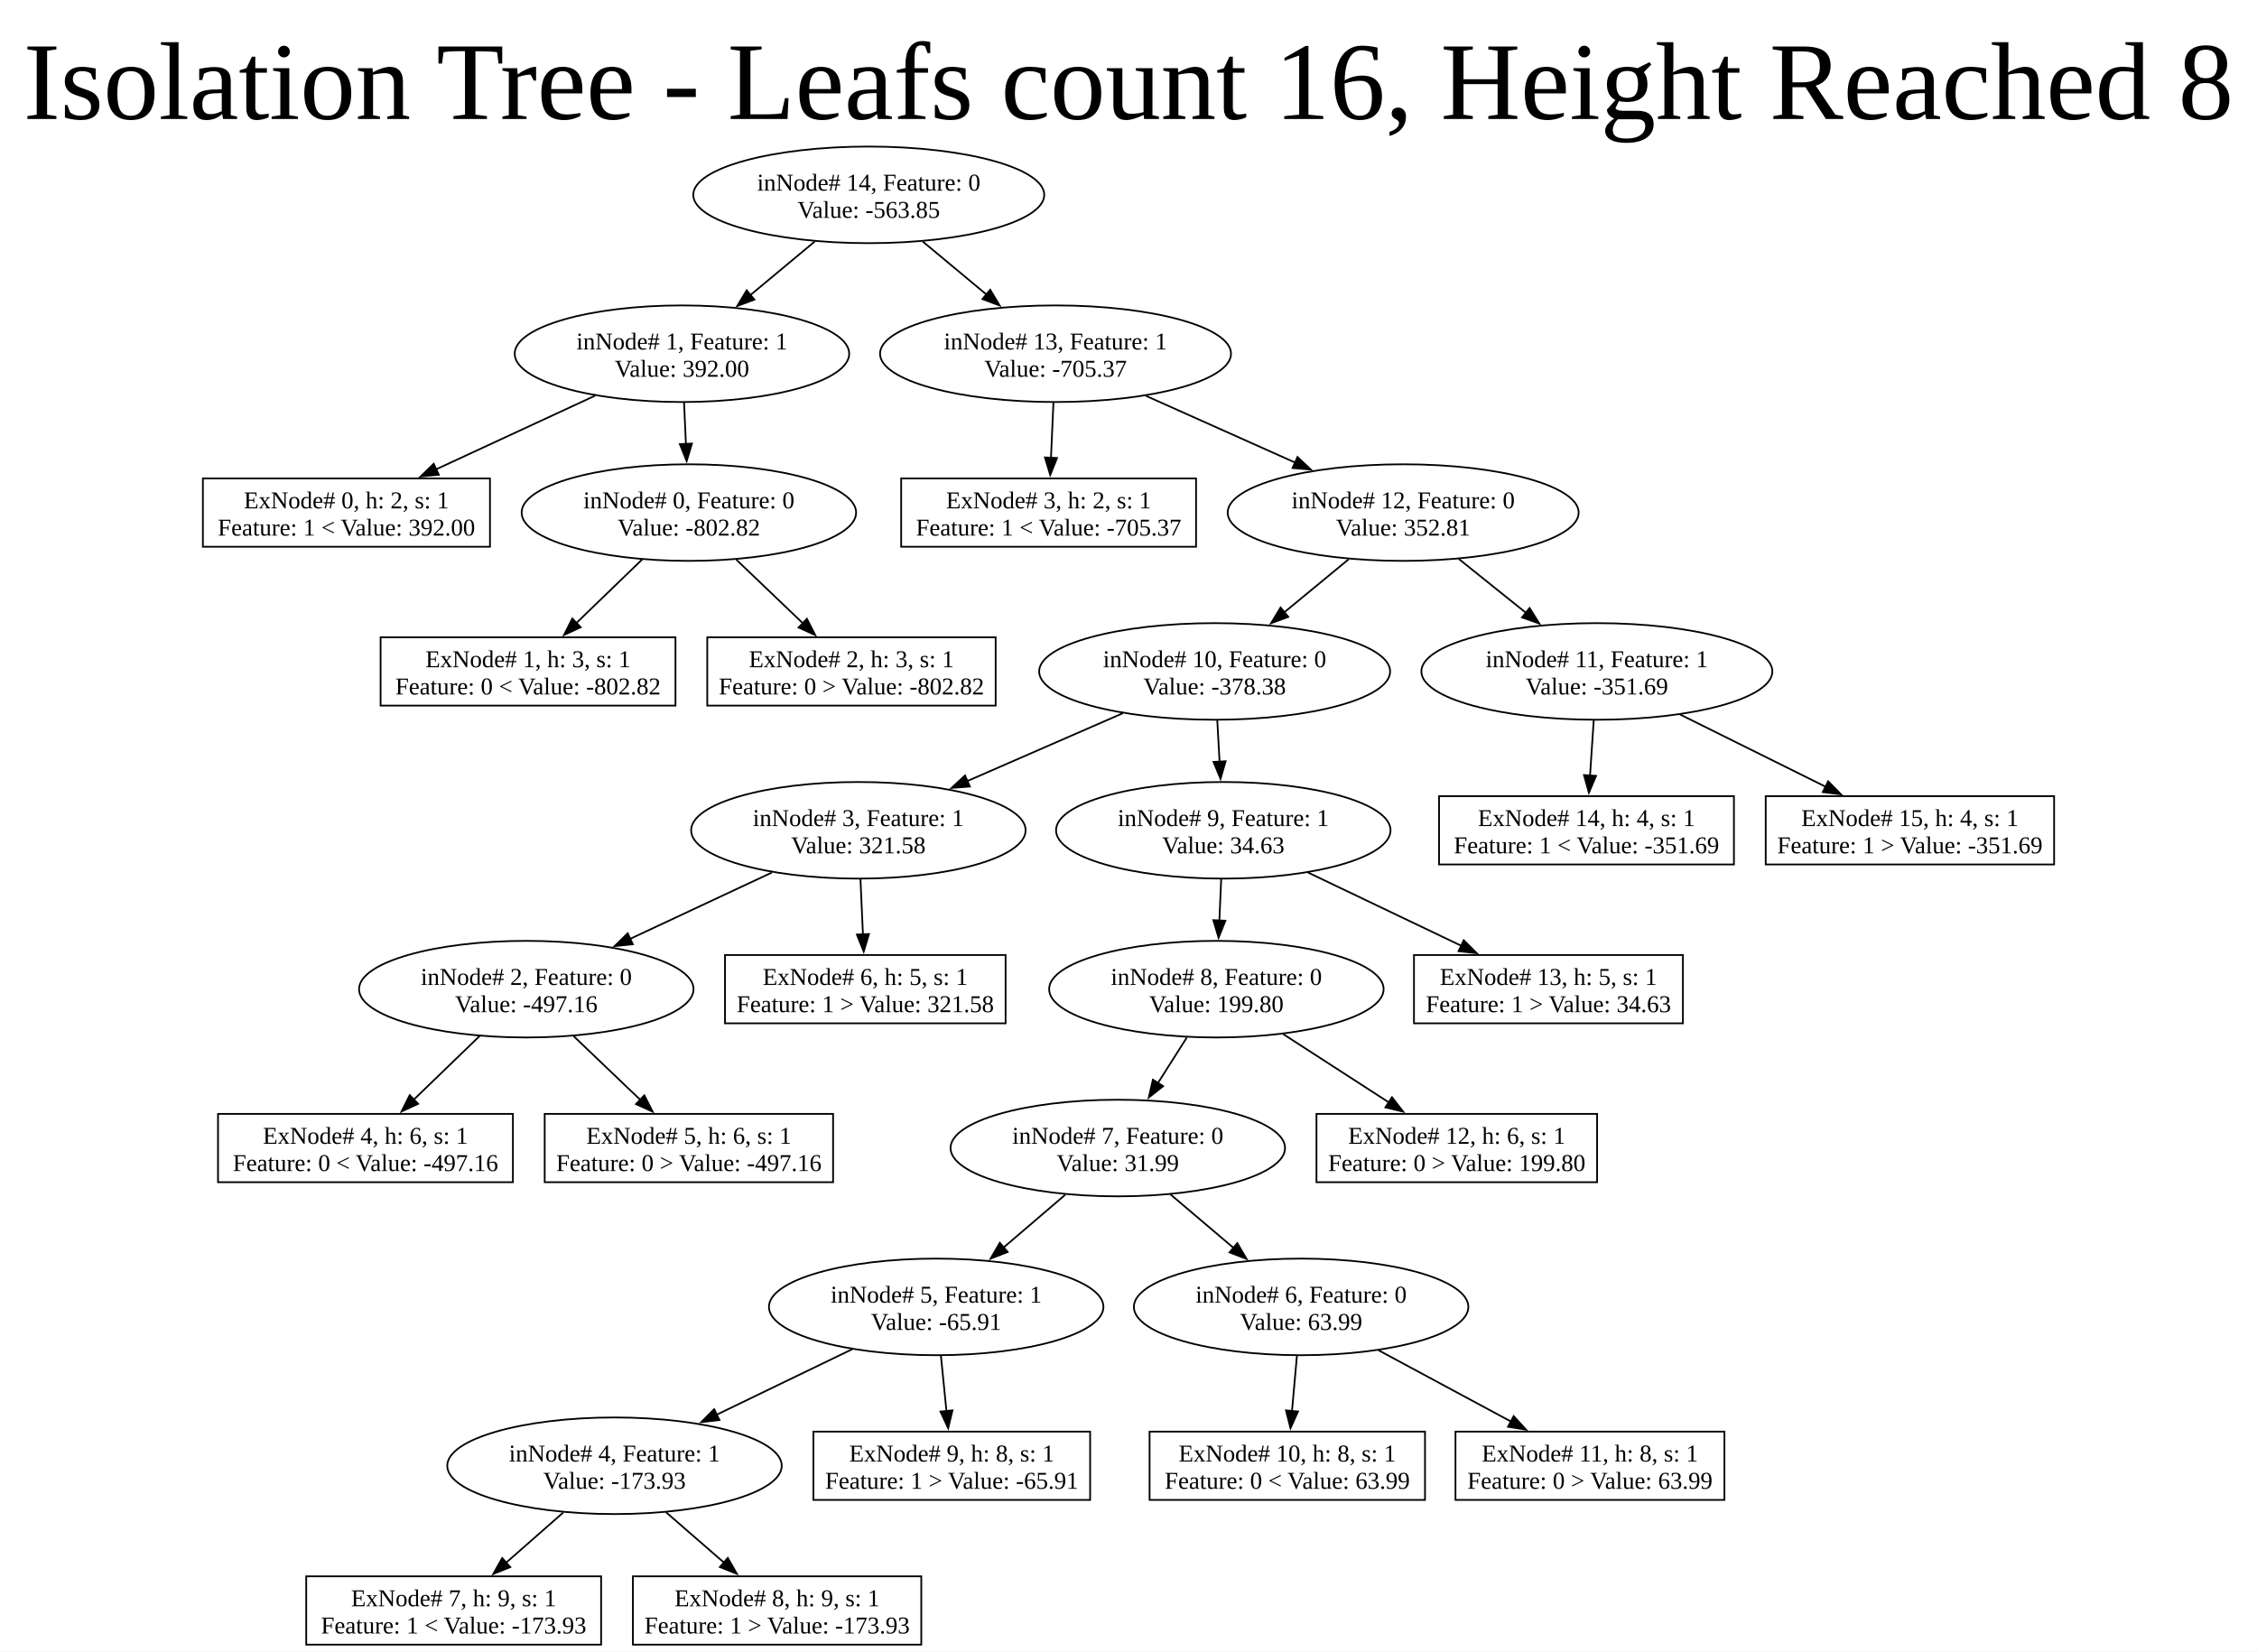
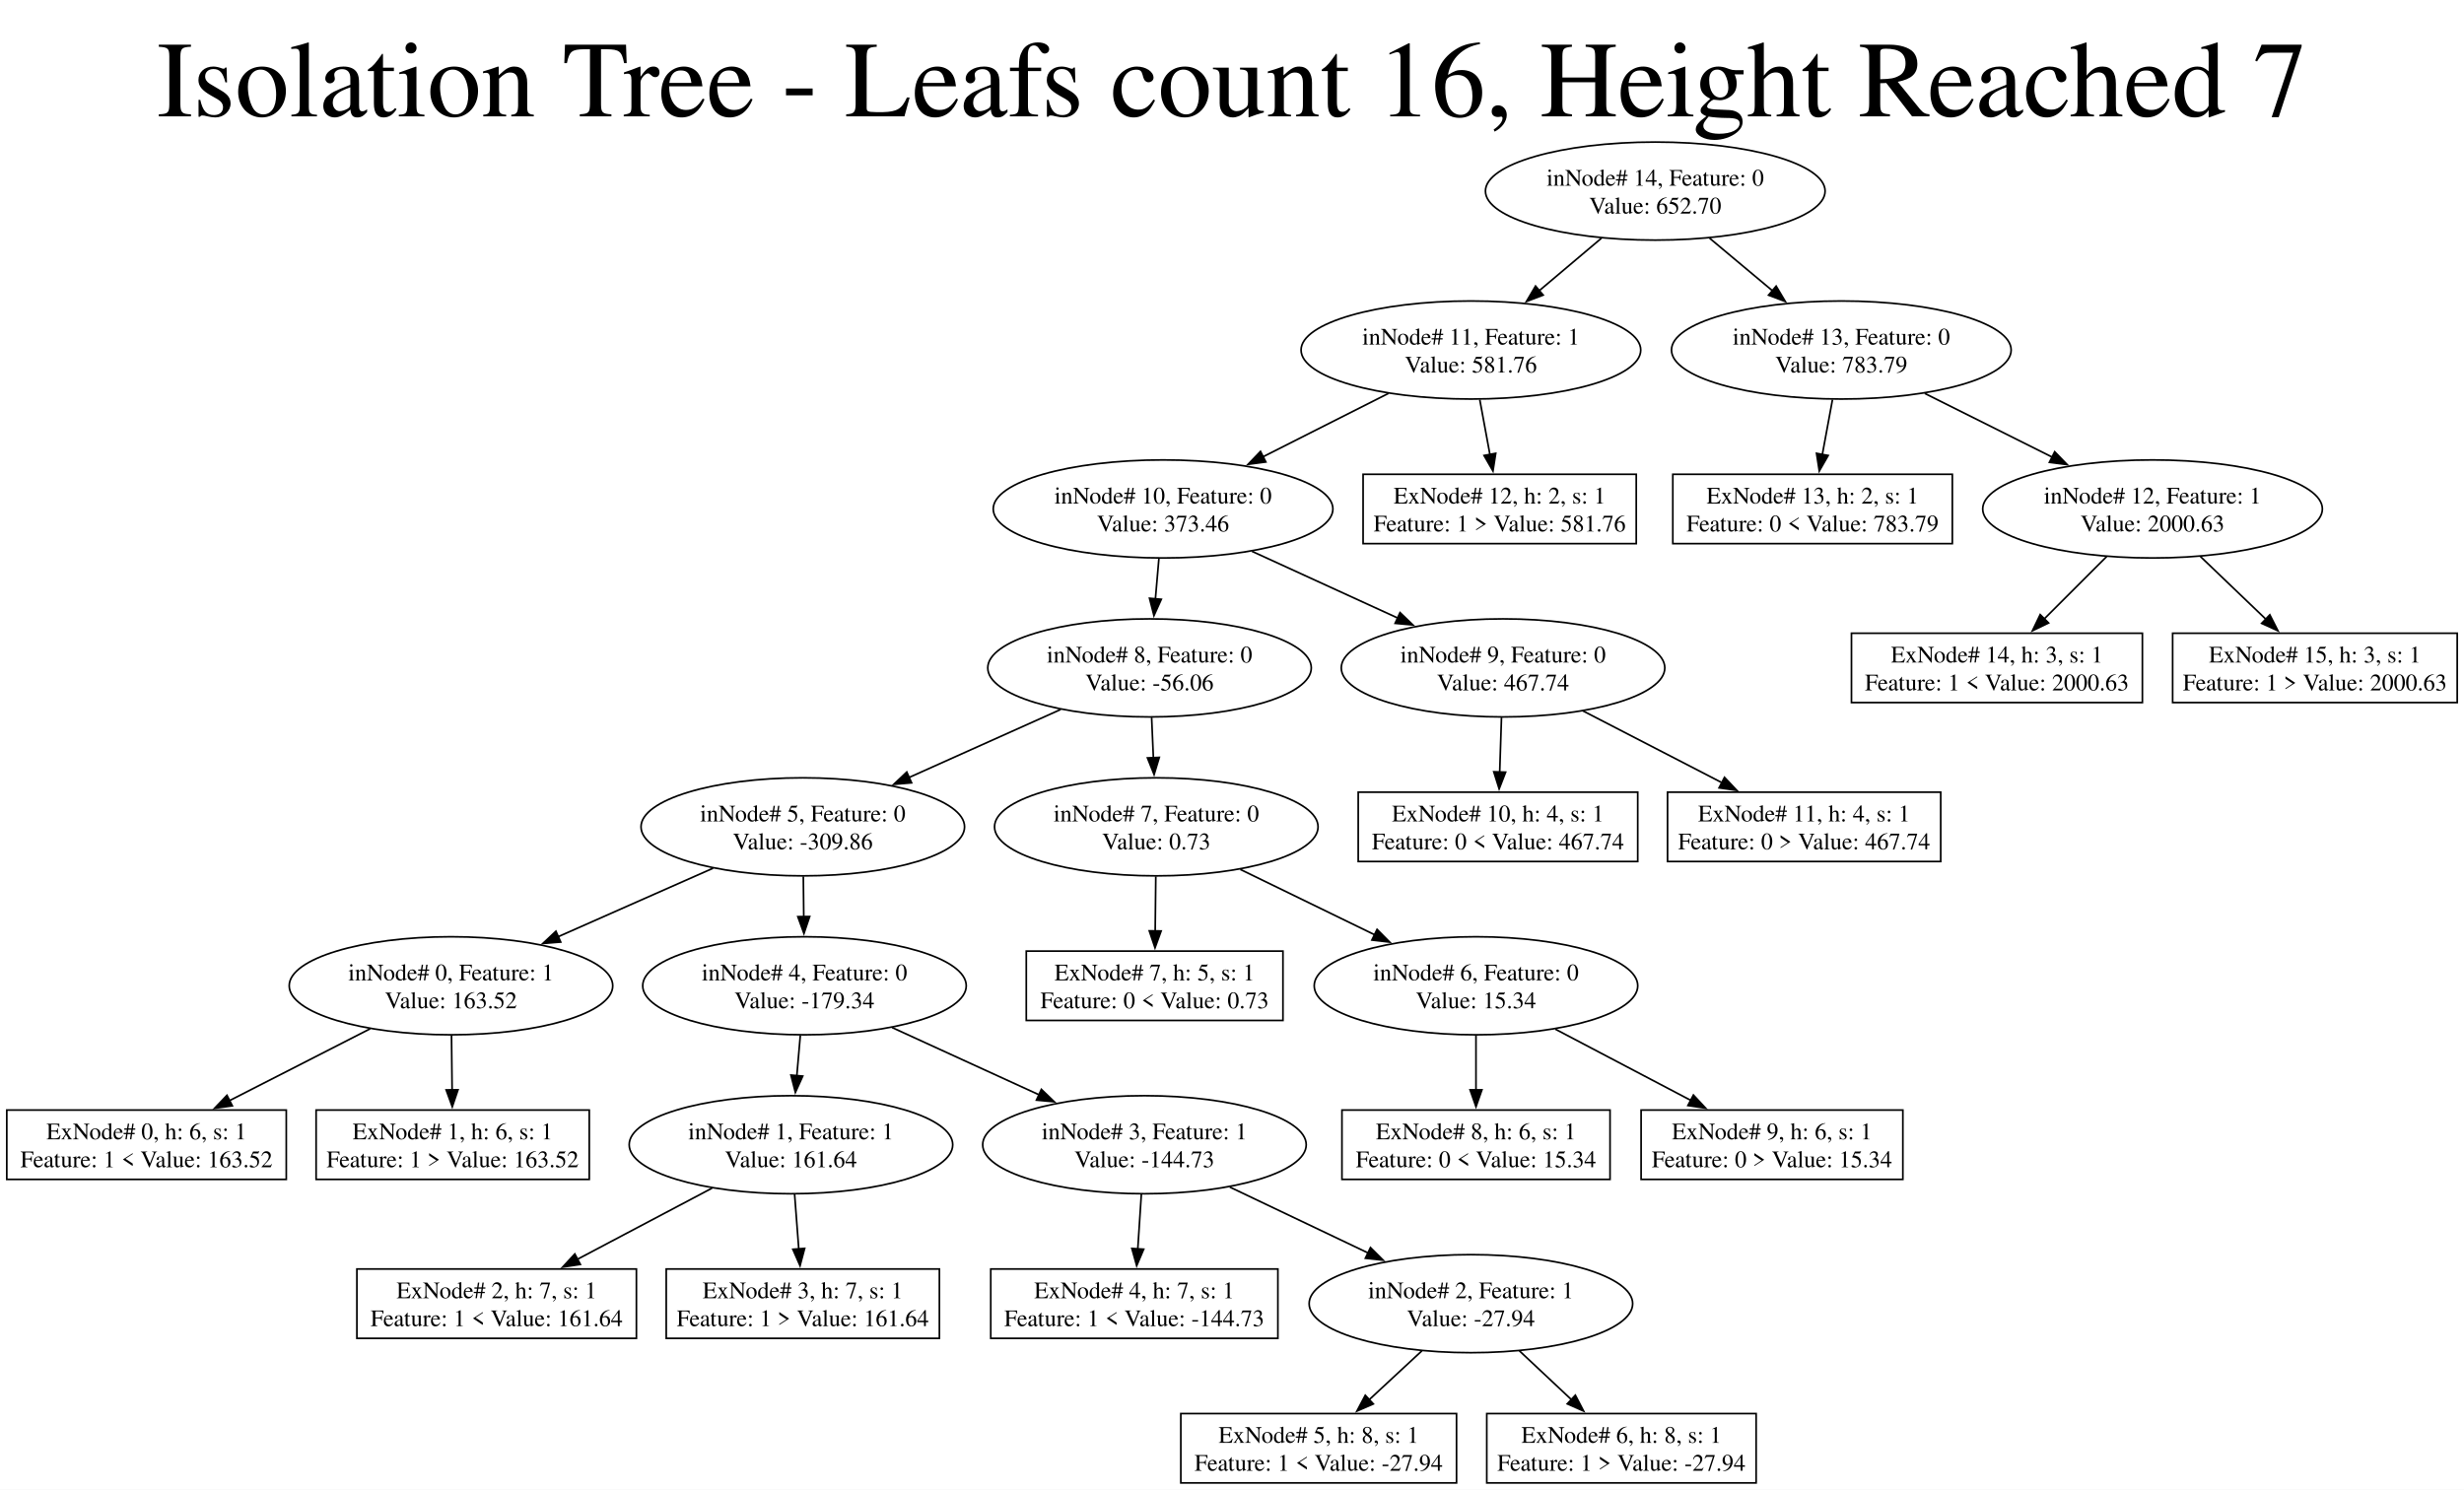
- <svg xmlns="http://www.w3.org/2000/svg" width="1305pt" height="955pt" viewBox="0.00 0.00 1305.00 955.00">
-   <g id="graph0" class="graph" transform="scale(1 1) rotate(0) translate(4 951)">
-     <polygon fill="white" stroke="none" points="-4,4 -4,-951 1301,-951 1301,4 -4,4" />
-     <text text-anchor="middle" x="648.5" y="-882.2" font-family="Times New Roman,serif" font-size="64.00">Isolation Tree - Leafs count 16, Height Reached 8</text>
+ <svg xmlns="http://www.w3.org/2000/svg" width="1457pt" height="881pt" viewBox="0.00 0.00 1456.75 880.86">
+   <g id="graph0" class="graph" transform="scale(1 1) rotate(0) translate(4 876.86)">
+     <polygon fill="white" stroke="none" points="-4,4 -4,-876.86 1452.75,-876.86 1452.75,4 -4,4" />
+     <text text-anchor="middle" x="724.38" y="-808.06" font-family="Times,serif" font-size="64.00">Isolation Tree - Leafs count 16, Height Reached 7</text>
    <g id="node1" class="node">
-       <ellipse fill="none" stroke="black" cx="498.31" cy="-838.32" rx="101.47" ry="27.93" />
-       <text text-anchor="middle" x="498.31" y="-840.77" font-family="Times New Roman,serif" font-size="14.00">inNode# 14, Feature: 0</text>
-       <text text-anchor="middle" x="498.31" y="-825.02" font-family="Times New Roman,serif" font-size="14.00">Value: -563.85</text>
+       <ellipse fill="none" stroke="black" cx="974.62" cy="-763.87" rx="100.41" ry="28.99" />
+       <text text-anchor="middle" x="974.62" y="-767.07" font-family="Times,serif" font-size="14.00">inNode# 14, Feature: 0</text>
+       <text text-anchor="middle" x="974.62" y="-750.57" font-family="Times,serif" font-size="14.00">Value: 652.70</text>
    </g>
    <g id="node2" class="node">
-       <ellipse fill="none" stroke="black" cx="390.31" cy="-746.46" rx="96.7" ry="27.93" />
-       <text text-anchor="middle" x="390.31" y="-748.91" font-family="Times New Roman,serif" font-size="14.00">inNode# 1, Feature: 1</text>
-       <text text-anchor="middle" x="390.31" y="-733.16" font-family="Times New Roman,serif" font-size="14.00">Value: 392.00</text>
+       <ellipse fill="none" stroke="black" cx="865.62" cy="-669.89" rx="100.41" ry="28.99" />
+       <text text-anchor="middle" x="865.62" y="-673.09" font-family="Times,serif" font-size="14.00">inNode# 11, Feature: 1</text>
+       <text text-anchor="middle" x="865.62" y="-656.59" font-family="Times,serif" font-size="14.00">Value: 581.76</text>
    </g>
    <g id="edge1" class="edge">
-       <path fill="none" stroke="black" d="M467.07,-811.33C455.44,-801.65 442.09,-790.54 429.81,-780.33" />
-       <polygon fill="black" stroke="black" points="432.2,-777.76 422.27,-774.05 427.72,-783.14 432.2,-777.76" />
+       <path fill="none" stroke="black" d="M942.8,-736.02C931.28,-726.29 918.1,-715.17 905.94,-704.91" />
+       <polygon fill="black" stroke="black" points="908.35,-702.37 898.45,-698.59 903.84,-707.72 908.35,-702.37" />
+     </g>
+     <g id="node27" class="node">
+       <ellipse fill="none" stroke="black" cx="1084.62" cy="-669.89" rx="100.41" ry="28.99" />
+       <text text-anchor="middle" x="1084.62" y="-673.09" font-family="Times,serif" font-size="14.00">inNode# 13, Feature: 0</text>
+       <text text-anchor="middle" x="1084.62" y="-656.59" font-family="Times,serif" font-size="14.00">Value: 783.79</text>
+     </g>
+     <g id="edge26" class="edge">
+       <path fill="none" stroke="black" d="M1006.74,-736.02C1018.37,-726.29 1031.67,-715.17 1043.94,-704.91" />
+       <polygon fill="black" stroke="black" points="1046.08,-707.69 1051.5,-698.59 1041.59,-702.32 1046.08,-707.69" />
+     </g>
+     <g id="node3" class="node">
+       <ellipse fill="none" stroke="black" cx="683.62" cy="-575.91" rx="100.41" ry="28.99" />
+       <text text-anchor="middle" x="683.62" y="-579.11" font-family="Times,serif" font-size="14.00">inNode# 10, Feature: 0</text>
+       <text text-anchor="middle" x="683.62" y="-562.61" font-family="Times,serif" font-size="14.00">Value: 373.46</text>
+     </g>
+     <g id="edge2" class="edge">
+       <path fill="none" stroke="black" d="M816.85,-644.24C794,-632.69 766.59,-618.84 742.59,-606.7" />
+       <polygon fill="black" stroke="black" points="744.39,-603.69 733.88,-602.31 741.23,-609.94 744.39,-603.69" />
+     </g>
+     <g id="node26" class="node">
+       <polygon fill="none" stroke="black" points="963.38,-596.41 801.88,-596.41 801.88,-555.41 963.38,-555.41 963.38,-596.41" />
+       <text text-anchor="middle" x="882.62" y="-579.11" font-family="Times,serif" font-size="14.00">ExNode# 12, h: 2, s: 1</text>
+       <text text-anchor="middle" x="882.62" y="-562.61" font-family="Times,serif" font-size="14.00">Feature: 1 &gt; Value: 581.76</text>
+     </g>
+     <g id="edge25" class="edge">
+       <path fill="none" stroke="black" d="M870.86,-640.54C872.76,-630.26 874.92,-618.6 876.86,-608.09" />
+       <polygon fill="black" stroke="black" points="880.29,-608.81 878.66,-598.34 873.4,-607.53 880.29,-608.81" />
+     </g>
+     <g id="node4" class="node">
+       <ellipse fill="none" stroke="black" cx="675.62" cy="-481.92" rx="95.64" ry="28.99" />
+       <text text-anchor="middle" x="675.62" y="-485.12" font-family="Times,serif" font-size="14.00">inNode# 8, Feature: 0</text>
+       <text text-anchor="middle" x="675.62" y="-468.62" font-family="Times,serif" font-size="14.00">Value: -56.06</text>
+     </g>
+     <g id="edge3" class="edge">
+       <path fill="none" stroke="black" d="M681.16,-546.56C680.51,-539.04 679.79,-530.78 679.09,-522.77" />
+       <polygon fill="black" stroke="black" points="682.58,-522.5 678.23,-512.84 675.61,-523.11 682.58,-522.5" />
+     </g>
+     <g id="node23" class="node">
+       <ellipse fill="none" stroke="black" cx="884.62" cy="-481.92" rx="95.64" ry="28.99" />
+       <text text-anchor="middle" x="884.62" y="-485.12" font-family="Times,serif" font-size="14.00">inNode# 9, Feature: 0</text>
+       <text text-anchor="middle" x="884.62" y="-468.62" font-family="Times,serif" font-size="14.00">Value: 467.74</text>
+     </g>
+     <g id="edge22" class="edge">
+       <path fill="none" stroke="black" d="M736.17,-550.86C762.58,-538.77 794.75,-524.05 822.38,-511.41" />
+       <polygon fill="black" stroke="black" points="823.72,-514.64 831.36,-507.3 820.81,-508.28 823.72,-514.64" />
+     </g>
+     <g id="node5" class="node">
+       <ellipse fill="none" stroke="black" cx="470.62" cy="-387.94" rx="95.64" ry="28.99" />
+       <text text-anchor="middle" x="470.62" y="-391.14" font-family="Times,serif" font-size="14.00">inNode# 5, Feature: 0</text>
+       <text text-anchor="middle" x="470.62" y="-374.64" font-family="Times,serif" font-size="14.00">Value: -309.86</text>
+     </g>
+     <g id="edge4" class="edge">
+       <path fill="none" stroke="black" d="M623.1,-457.35C595.73,-445.08 562.08,-429.97 533.35,-417.09" />
+       <polygon fill="black" stroke="black" points="534.95,-413.97 524.4,-413.07 532.09,-420.35 534.95,-413.97" />
+     </g>
+     <g id="node18" class="node">
+       <ellipse fill="none" stroke="black" cx="679.62" cy="-387.94" rx="95.64" ry="28.99" />
+       <text text-anchor="middle" x="679.62" y="-391.14" font-family="Times,serif" font-size="14.00">inNode# 7, Feature: 0</text>
+       <text text-anchor="middle" x="679.62" y="-374.64" font-family="Times,serif" font-size="14.00">Value: 0.73</text>
+     </g>
+     <g id="edge17" class="edge">
+       <path fill="none" stroke="black" d="M676.86,-452.57C677.18,-445.06 677.54,-436.79 677.89,-428.79" />
+       <polygon fill="black" stroke="black" points="681.39,-429.01 678.32,-418.86 674.39,-428.7 681.39,-429.01" />
+     </g>
+     <g id="node6" class="node">
+       <ellipse fill="none" stroke="black" cx="262.62" cy="-293.96" rx="95.64" ry="28.99" />
+       <text text-anchor="middle" x="262.62" y="-297.16" font-family="Times,serif" font-size="14.00">inNode# 0, Feature: 1</text>
+       <text text-anchor="middle" x="262.62" y="-280.66" font-family="Times,serif" font-size="14.00">Value: 163.52</text>
+     </g>
+     <g id="edge5" class="edge">
+       <path fill="none" stroke="black" d="M417.6,-363.49C389.61,-351.11 355.07,-335.84 325.7,-322.85" />
+       <polygon fill="black" stroke="black" points="327.5,-319.82 316.94,-318.98 324.67,-326.22 327.5,-319.82" />
+     </g>
+     <g id="node9" class="node">
+       <ellipse fill="none" stroke="black" cx="471.62" cy="-293.96" rx="95.64" ry="28.99" />
+       <text text-anchor="middle" x="471.62" y="-297.16" font-family="Times,serif" font-size="14.00">inNode# 4, Feature: 0</text>
+       <text text-anchor="middle" x="471.62" y="-280.66" font-family="Times,serif" font-size="14.00">Value: -179.34</text>
+     </g>
+     <g id="edge8" class="edge">
+       <path fill="none" stroke="black" d="M470.93,-358.59C471.01,-351.07 471.1,-342.81 471.19,-334.8" />
+       <polygon fill="black" stroke="black" points="474.69,-334.92 471.3,-324.88 467.69,-334.84 474.69,-334.92" />
    </g>
    <g id="node7" class="node">
-       <ellipse fill="none" stroke="black" cx="606.31" cy="-746.46" rx="101.47" ry="27.93" />
-       <text text-anchor="middle" x="606.31" y="-748.91" font-family="Times New Roman,serif" font-size="14.00">inNode# 13, Feature: 1</text>
-       <text text-anchor="middle" x="606.31" y="-733.16" font-family="Times New Roman,serif" font-size="14.00">Value: -705.37</text>
+       <polygon fill="none" stroke="black" points="165.25,-220.47 0,-220.47 0,-179.47 165.25,-179.47 165.25,-220.47" />
+       <text text-anchor="middle" x="82.62" y="-203.17" font-family="Times,serif" font-size="14.00">ExNode# 0, h: 6, s: 1</text>
+       <text text-anchor="middle" x="82.62" y="-186.67" font-family="Times,serif" font-size="14.00"> Feature: 1 &lt; Value: 163.52</text>
    </g>
    <g id="edge6" class="edge">
-       <path fill="none" stroke="black" d="M529.55,-811.33C541.08,-801.74 554.31,-790.73 566.49,-780.59" />
-       <polygon fill="black" stroke="black" points="568.53,-783.45 573.98,-774.36 564.06,-778.07 568.53,-783.45" />
-     </g>
-     <g id="node3" class="node">
-       <polygon fill="none" stroke="black" points="279.31,-674.35 113.31,-674.35 113.31,-634.85 279.31,-634.85 279.31,-674.35" />
-       <text text-anchor="middle" x="196.31" y="-657.05" font-family="Times New Roman,serif" font-size="14.00">ExNode# 0, h: 2, s: 1</text>
-       <text text-anchor="middle" x="196.31" y="-641.3" font-family="Times New Roman,serif" font-size="14.00"> Feature: 1 &lt; Value: 392.00</text>
-     </g>
-     <g id="edge2" class="edge">
-       <path fill="none" stroke="black" d="M340.1,-722.2C311.8,-709.1 276.52,-692.75 247.99,-679.54" />
-       <polygon fill="black" stroke="black" points="249.73,-676.48 239.18,-675.46 246.78,-682.83 249.73,-676.48" />
-     </g>
-     <g id="node4" class="node">
-       <ellipse fill="none" stroke="black" cx="394.31" cy="-654.6" rx="96.7" ry="27.93" />
-       <text text-anchor="middle" x="394.31" y="-657.05" font-family="Times New Roman,serif" font-size="14.00">inNode# 0, Feature: 0</text>
-       <text text-anchor="middle" x="394.31" y="-641.3" font-family="Times New Roman,serif" font-size="14.00">Value: -802.82</text>
-     </g>
-     <g id="edge3" class="edge">
-       <path fill="none" stroke="black" d="M391.51,-718.5C391.85,-710.84 392.23,-702.34 392.6,-694.14" />
-       <polygon fill="black" stroke="black" points="396.08,-694.51 393.03,-684.36 389.09,-694.2 396.08,-694.51" />
-     </g>
-     <g id="node5" class="node">
-       <polygon fill="none" stroke="black" points="386.56,-582.49 216.06,-582.49 216.06,-542.99 386.56,-542.99 386.56,-582.49" />
-       <text text-anchor="middle" x="301.31" y="-565.19" font-family="Times New Roman,serif" font-size="14.00">ExNode# 1, h: 3, s: 1</text>
-       <text text-anchor="middle" x="301.31" y="-549.44" font-family="Times New Roman,serif" font-size="14.00"> Feature: 0 &lt; Value: -802.82</text>
-     </g>
-     <g id="edge4" class="edge">
-       <path fill="none" stroke="black" d="M367.41,-627.61C355.38,-615.98 341.21,-602.29 329.08,-590.57" />
-       <polygon fill="black" stroke="black" points="331.77,-588.3 322.15,-583.87 326.91,-593.34 331.77,-588.3" />
-     </g>
-     <g id="node6" class="node">
-       <polygon fill="none" stroke="black" points="571.69,-582.49 404.94,-582.49 404.94,-542.99 571.69,-542.99 571.69,-582.49" />
-       <text text-anchor="middle" x="488.31" y="-565.19" font-family="Times New Roman,serif" font-size="14.00">ExNode# 2, h: 3, s: 1</text>
-       <text text-anchor="middle" x="488.31" y="-549.44" font-family="Times New Roman,serif" font-size="14.00">Feature: 0 &gt; Value: -802.82</text>
-     </g>
-     <g id="edge5" class="edge">
-       <path fill="none" stroke="black" d="M421.75,-627.37C433.91,-615.75 448.18,-602.1 460.39,-590.43" />
-       <polygon fill="black" stroke="black" points="462.55,-593.2 467.36,-583.76 457.72,-588.14 462.55,-593.2" />
+       <path fill="none" stroke="black" d="M214.86,-268.55C189.12,-255.39 157.41,-239.19 131.49,-225.95" />
+       <polygon fill="black" stroke="black" points="133.35,-222.97 122.86,-221.53 130.17,-229.2 133.35,-222.97" />
    </g>
    <g id="node8" class="node">
-       <polygon fill="none" stroke="black" points="687.56,-674.35 517.06,-674.35 517.06,-634.85 687.56,-634.85 687.56,-674.35" />
-       <text text-anchor="middle" x="602.31" y="-657.05" font-family="Times New Roman,serif" font-size="14.00">ExNode# 3, h: 2, s: 1</text>
-       <text text-anchor="middle" x="602.31" y="-641.3" font-family="Times New Roman,serif" font-size="14.00"> Feature: 1 &lt; Value: -705.37</text>
+       <polygon fill="none" stroke="black" points="344.38,-220.47 182.88,-220.47 182.88,-179.47 344.38,-179.47 344.38,-220.47" />
+       <text text-anchor="middle" x="263.62" y="-203.17" font-family="Times,serif" font-size="14.00">ExNode# 1, h: 6, s: 1</text>
+       <text text-anchor="middle" x="263.62" y="-186.67" font-family="Times,serif" font-size="14.00">Feature: 1 &gt; Value: 163.52</text>
    </g>
    <g id="edge7" class="edge">
-       <path fill="none" stroke="black" d="M605.11,-718.5C604.66,-708.28 604.14,-696.58 603.67,-686.06" />
-       <polygon fill="black" stroke="black" points="607.18,-686.18 603.24,-676.35 600.18,-686.49 607.18,-686.18" />
-     </g>
-     <g id="node9" class="node">
-       <ellipse fill="none" stroke="black" cx="807.31" cy="-654.6" rx="101.47" ry="27.93" />
-       <text text-anchor="middle" x="807.31" y="-657.05" font-family="Times New Roman,serif" font-size="14.00">inNode# 12, Feature: 0</text>
-       <text text-anchor="middle" x="807.31" y="-641.3" font-family="Times New Roman,serif" font-size="14.00">Value: 352.81</text>
-     </g>
-     <g id="edge8" class="edge">
-       <path fill="none" stroke="black" d="M658.6,-722.09C685,-710.28 717.23,-695.87 744.92,-683.49" />
-       <polygon fill="black" stroke="black" points="746.21,-686.75 753.91,-679.48 743.35,-680.36 746.21,-686.75" />
+       <path fill="none" stroke="black" d="M262.93,-264.61C263.04,-254.33 263.17,-242.67 263.29,-232.16" />
+       <polygon fill="black" stroke="black" points="266.78,-232.47 263.39,-222.43 259.78,-232.39 266.78,-232.47" />
    </g>
    <g id="node10" class="node">
-       <ellipse fill="none" stroke="black" cx="698.31" cy="-562.74" rx="101.47" ry="27.93" />
-       <text text-anchor="middle" x="698.31" y="-565.19" font-family="Times New Roman,serif" font-size="14.00">inNode# 10, Feature: 0</text>
-       <text text-anchor="middle" x="698.31" y="-549.44" font-family="Times New Roman,serif" font-size="14.00">Value: -378.38</text>
+       <ellipse fill="none" stroke="black" cx="463.62" cy="-199.97" rx="95.64" ry="28.99" />
+       <text text-anchor="middle" x="463.62" y="-203.17" font-family="Times,serif" font-size="14.00">inNode# 1, Feature: 1</text>
+       <text text-anchor="middle" x="463.62" y="-186.67" font-family="Times,serif" font-size="14.00">Value: 161.64</text>
    </g>
    <g id="edge9" class="edge">
-       <path fill="none" stroke="black" d="M775.79,-627.61C764.15,-618.01 750.8,-607.01 738.5,-596.87" />
-       <polygon fill="black" stroke="black" points="740.88,-594.29 730.94,-590.63 736.43,-599.7 740.88,-594.29" />
+       <path fill="none" stroke="black" d="M469.16,-264.61C468.51,-257.09 467.79,-248.83 467.09,-240.82" />
+       <polygon fill="black" stroke="black" points="470.58,-240.55 466.23,-230.9 463.61,-241.16 470.58,-240.55" />
+     </g>
+     <g id="node13" class="node">
+       <ellipse fill="none" stroke="black" cx="672.62" cy="-199.97" rx="95.64" ry="28.99" />
+       <text text-anchor="middle" x="672.62" y="-203.17" font-family="Times,serif" font-size="14.00">inNode# 3, Feature: 1</text>
+       <text text-anchor="middle" x="672.62" y="-186.67" font-family="Times,serif" font-size="14.00">Value: -144.73</text>
+     </g>
+     <g id="edge12" class="edge">
+       <path fill="none" stroke="black" d="M523.39,-269.27C549.89,-257.14 582.37,-242.28 610.25,-229.52" />
+       <polygon fill="black" stroke="black" points="611.68,-232.72 619.31,-225.37 608.76,-226.35 611.68,-232.72" />
+     </g>
+     <g id="node11" class="node">
+       <polygon fill="none" stroke="black" points="372.25,-126.49 207,-126.49 207,-85.49 372.25,-85.49 372.25,-126.49" />
+       <text text-anchor="middle" x="289.62" y="-109.19" font-family="Times,serif" font-size="14.00">ExNode# 2, h: 7, s: 1</text>
+       <text text-anchor="middle" x="289.62" y="-92.69" font-family="Times,serif" font-size="14.00"> Feature: 1 &lt; Value: 161.64</text>
+     </g>
+     <g id="edge10" class="edge">
+       <path fill="none" stroke="black" d="M417,-174.32C392.31,-161.28 362.06,-145.28 337.23,-132.16" />
+       <polygon fill="black" stroke="black" points="339.12,-129.2 328.64,-127.62 335.84,-135.38 339.12,-129.2" />
+     </g>
+     <g id="node12" class="node">
+       <polygon fill="none" stroke="black" points="551.38,-126.49 389.88,-126.49 389.88,-85.49 551.38,-85.49 551.38,-126.49" />
+       <text text-anchor="middle" x="470.62" y="-109.19" font-family="Times,serif" font-size="14.00">ExNode# 3, h: 7, s: 1</text>
+       <text text-anchor="middle" x="470.62" y="-92.69" font-family="Times,serif" font-size="14.00">Feature: 1 &gt; Value: 161.64</text>
+     </g>
+     <g id="edge11" class="edge">
+       <path fill="none" stroke="black" d="M465.78,-170.63C466.56,-160.35 467.45,-148.68 468.25,-138.17" />
+       <polygon fill="black" stroke="black" points="471.72,-138.68 468.99,-128.44 464.74,-138.15 471.72,-138.68" />
+     </g>
+     <g id="node14" class="node">
+       <polygon fill="none" stroke="black" points="751.5,-126.49 581.75,-126.49 581.75,-85.49 751.5,-85.49 751.5,-126.49" />
+       <text text-anchor="middle" x="666.62" y="-109.19" font-family="Times,serif" font-size="14.00">ExNode# 4, h: 7, s: 1</text>
+       <text text-anchor="middle" x="666.62" y="-92.69" font-family="Times,serif" font-size="14.00"> Feature: 1 &lt; Value: -144.73</text>
+     </g>
+     <g id="edge13" class="edge">
+       <path fill="none" stroke="black" d="M670.78,-170.63C670.11,-160.35 669.34,-148.68 668.66,-138.17" />
+       <polygon fill="black" stroke="black" points="672.17,-138.2 668.02,-128.44 665.18,-138.65 672.17,-138.2" />
+     </g>
+     <g id="node15" class="node">
+       <ellipse fill="none" stroke="black" cx="865.62" cy="-105.99" rx="95.64" ry="28.99" />
+       <text text-anchor="middle" x="865.62" y="-109.19" font-family="Times,serif" font-size="14.00">inNode# 2, Feature: 1</text>
+       <text text-anchor="middle" x="865.62" y="-92.69" font-family="Times,serif" font-size="14.00">Value: -27.94</text>
+     </g>
+     <g id="edge14" class="edge">
+       <path fill="none" stroke="black" d="M723.08,-174.93C748.13,-162.99 778.57,-148.48 804.89,-135.94" />
+       <polygon fill="black" stroke="black" points="806.24,-139.17 813.76,-131.71 803.23,-132.85 806.24,-139.17" />
+     </g>
+     <g id="node16" class="node">
+       <polygon fill="none" stroke="black" points="857.12,-41 694.12,-41 694.12,0 857.12,0 857.12,-41" />
+       <text text-anchor="middle" x="775.62" y="-23.7" font-family="Times,serif" font-size="14.00">ExNode# 5, h: 8, s: 1</text>
+       <text text-anchor="middle" x="775.62" y="-7.2" font-family="Times,serif" font-size="14.00"> Feature: 1 &lt; Value: -27.94</text>
+     </g>
+     <g id="edge15" class="edge">
+       <path fill="none" stroke="black" d="M836.65,-78.11C826.62,-68.8 815.36,-58.36 805.27,-49" />
+       <polygon fill="black" stroke="black" points="807.94,-46.7 798.23,-42.47 803.18,-51.84 807.94,-46.7" />
+     </g>
+     <g id="node17" class="node">
+       <polygon fill="none" stroke="black" points="1034.25,-41 875,-41 875,0 1034.25,0 1034.25,-41" />
+       <text text-anchor="middle" x="954.62" y="-23.7" font-family="Times,serif" font-size="14.00">ExNode# 6, h: 8, s: 1</text>
+       <text text-anchor="middle" x="954.62" y="-7.2" font-family="Times,serif" font-size="14.00">Feature: 1 &gt; Value: -27.94</text>
+     </g>
+     <g id="edge16" class="edge">
+       <path fill="none" stroke="black" d="M894.28,-78.11C904.1,-68.9 915.11,-58.57 925.01,-49.28" />
+       <polygon fill="black" stroke="black" points="927.37,-51.87 932.27,-42.48 922.58,-46.76 927.37,-51.87" />
+     </g>
+     <g id="node19" class="node">
+       <polygon fill="none" stroke="black" points="754.5,-314.46 602.75,-314.46 602.75,-273.46 754.5,-273.46 754.5,-314.46" />
+       <text text-anchor="middle" x="678.62" y="-297.16" font-family="Times,serif" font-size="14.00">ExNode# 7, h: 5, s: 1</text>
+       <text text-anchor="middle" x="678.62" y="-280.66" font-family="Times,serif" font-size="14.00"> Feature: 0 &lt; Value: 0.73</text>
+     </g>
+     <g id="edge18" class="edge">
+       <path fill="none" stroke="black" d="M679.32,-358.59C679.21,-348.31 679.08,-336.65 678.96,-326.14" />
+       <polygon fill="black" stroke="black" points="682.47,-326.37 678.86,-316.41 675.47,-326.45 682.47,-326.37" />
+     </g>
+     <g id="node20" class="node">
+       <ellipse fill="none" stroke="black" cx="868.62" cy="-293.96" rx="95.64" ry="28.99" />
+       <text text-anchor="middle" x="868.62" y="-297.16" font-family="Times,serif" font-size="14.00">inNode# 6, Feature: 0</text>
+       <text text-anchor="middle" x="868.62" y="-280.66" font-family="Times,serif" font-size="14.00">Value: 15.34</text>
+     </g>
+     <g id="edge19" class="edge">
+       <path fill="none" stroke="black" d="M729.28,-362.77C753.6,-350.94 783.08,-336.59 808.65,-324.15" />
+       <polygon fill="black" stroke="black" points="810.15,-327.31 817.61,-319.78 807.09,-321.01 810.15,-327.31" />
+     </g>
+     <g id="node21" class="node">
+       <polygon fill="none" stroke="black" points="947.88,-220.47 789.38,-220.47 789.38,-179.47 947.88,-179.47 947.88,-220.47" />
+       <text text-anchor="middle" x="868.62" y="-203.17" font-family="Times,serif" font-size="14.00">ExNode# 8, h: 6, s: 1</text>
+       <text text-anchor="middle" x="868.62" y="-186.67" font-family="Times,serif" font-size="14.00"> Feature: 0 &lt; Value: 15.34</text>
+     </g>
+     <g id="edge20" class="edge">
+       <path fill="none" stroke="black" d="M868.62,-264.61C868.62,-254.33 868.62,-242.67 868.62,-232.16" />
+       <polygon fill="black" stroke="black" points="872.13,-232.43 868.63,-222.43 865.13,-232.43 872.13,-232.43" />
+     </g>
+     <g id="node22" class="node">
+       <polygon fill="none" stroke="black" points="1121,-220.47 966.25,-220.47 966.25,-179.47 1121,-179.47 1121,-220.47" />
+       <text text-anchor="middle" x="1043.62" y="-203.17" font-family="Times,serif" font-size="14.00">ExNode# 9, h: 6, s: 1</text>
+       <text text-anchor="middle" x="1043.62" y="-186.67" font-family="Times,serif" font-size="14.00">Feature: 0 &gt; Value: 15.34</text>
+     </g>
+     <g id="edge21" class="edge">
+       <path fill="none" stroke="black" d="M915.52,-268.31C940.35,-255.26 970.78,-239.26 995.75,-226.14" />
+       <polygon fill="black" stroke="black" points="997.17,-229.35 1004.39,-221.6 993.91,-223.15 997.17,-229.35" />
+     </g>
+     <g id="node24" class="node">
+       <polygon fill="none" stroke="black" points="964.25,-408.44 799,-408.44 799,-367.44 964.25,-367.44 964.25,-408.44" />
+       <text text-anchor="middle" x="881.62" y="-391.14" font-family="Times,serif" font-size="14.00">ExNode# 10, h: 4, s: 1</text>
+       <text text-anchor="middle" x="881.62" y="-374.64" font-family="Times,serif" font-size="14.00"> Feature: 0 &lt; Value: 467.74</text>
+     </g>
+     <g id="edge23" class="edge">
+       <path fill="none" stroke="black" d="M883.7,-452.57C883.37,-442.3 882.98,-430.63 882.64,-420.12" />
+       <polygon fill="black" stroke="black" points="886.15,-420.28 882.32,-410.4 879.15,-420.5 886.15,-420.28" />
+     </g>
+     <g id="node25" class="node">
+       <polygon fill="none" stroke="black" points="1143.38,-408.44 981.88,-408.44 981.88,-367.44 1143.38,-367.44 1143.38,-408.44" />
+       <text text-anchor="middle" x="1062.62" y="-391.14" font-family="Times,serif" font-size="14.00">ExNode# 11, h: 4, s: 1</text>
+       <text text-anchor="middle" x="1062.62" y="-374.64" font-family="Times,serif" font-size="14.00">Feature: 0 &gt; Value: 467.74</text>
+     </g>
+     <g id="edge24" class="edge">
+       <path fill="none" stroke="black" d="M931.86,-456.51C957.2,-443.42 988.4,-427.3 1013.96,-414.09" />
+       <polygon fill="black" stroke="black" points="1015.55,-417.21 1022.83,-409.5 1012.34,-410.99 1015.55,-417.21" />
+     </g>
+     <g id="node28" class="node">
+       <polygon fill="none" stroke="black" points="1150.25,-596.41 985,-596.41 985,-555.41 1150.25,-555.41 1150.25,-596.41" />
+       <text text-anchor="middle" x="1067.62" y="-579.11" font-family="Times,serif" font-size="14.00">ExNode# 13, h: 2, s: 1</text>
+       <text text-anchor="middle" x="1067.62" y="-562.61" font-family="Times,serif" font-size="14.00"> Feature: 0 &lt; Value: 783.79</text>
+     </g>
+     <g id="edge27" class="edge">
+       <path fill="none" stroke="black" d="M1079.39,-640.54C1077.49,-630.26 1075.33,-618.6 1073.39,-608.09" />
+       <polygon fill="black" stroke="black" points="1076.85,-607.53 1071.59,-598.34 1069.96,-608.81 1076.85,-607.53" />
    </g>
    <g id="node29" class="node">
-       <ellipse fill="none" stroke="black" cx="919.31" cy="-562.74" rx="101.47" ry="27.93" />
-       <text text-anchor="middle" x="919.31" y="-565.19" font-family="Times New Roman,serif" font-size="14.00">inNode# 11, Feature: 1</text>
-       <text text-anchor="middle" x="919.31" y="-549.44" font-family="Times New Roman,serif" font-size="14.00">Value: -351.69</text>
+       <ellipse fill="none" stroke="black" cx="1268.62" cy="-575.91" rx="100.41" ry="28.99" />
+       <text text-anchor="middle" x="1268.62" y="-579.11" font-family="Times,serif" font-size="14.00">inNode# 12, Feature: 1</text>
+       <text text-anchor="middle" x="1268.62" y="-562.61" font-family="Times,serif" font-size="14.00">Value: 2000.63</text>
    </g>
    <g id="edge28" class="edge">
-       <path fill="none" stroke="black" d="M839.41,-627.85C851.59,-618.07 865.64,-606.8 878.52,-596.47" />
-       <polygon fill="black" stroke="black" points="880.42,-599.43 886.03,-590.44 876.04,-593.97 880.42,-599.43" />
-     </g>
-     <g id="node11" class="node">
-       <ellipse fill="none" stroke="black" cx="492.31" cy="-470.88" rx="96.7" ry="27.93" />
-       <text text-anchor="middle" x="492.31" y="-473.33" font-family="Times New Roman,serif" font-size="14.00">inNode# 3, Feature: 1</text>
-       <text text-anchor="middle" x="492.31" y="-457.58" font-family="Times New Roman,serif" font-size="14.00">Value: 321.58</text>
-     </g>
-     <g id="edge10" class="edge">
-       <path fill="none" stroke="black" d="M645.26,-538.6C617.76,-526.6 584,-511.87 555.19,-499.31" />
-       <polygon fill="black" stroke="black" points="556.78,-496.18 546.21,-495.39 553.98,-502.6 556.78,-496.18" />
-     </g>
-     <g id="node16" class="node">
-       <ellipse fill="none" stroke="black" cx="703.31" cy="-470.88" rx="96.7" ry="27.93" />
-       <text text-anchor="middle" x="703.31" y="-473.33" font-family="Times New Roman,serif" font-size="14.00">inNode# 9, Feature: 1</text>
-       <text text-anchor="middle" x="703.31" y="-457.58" font-family="Times New Roman,serif" font-size="14.00">Value: 34.63</text>
-     </g>
-     <g id="edge15" class="edge">
-       <path fill="none" stroke="black" d="M699.81,-534.78C700.24,-527.12 700.71,-518.62 701.17,-510.42" />
-       <polygon fill="black" stroke="black" points="704.65,-510.82 701.71,-500.64 697.66,-510.43 704.65,-510.82" />
-     </g>
-     <g id="node12" class="node">
-       <ellipse fill="none" stroke="black" cx="300.31" cy="-379.02" rx="96.7" ry="27.93" />
-       <text text-anchor="middle" x="300.31" y="-381.47" font-family="Times New Roman,serif" font-size="14.00">inNode# 2, Feature: 0</text>
-       <text text-anchor="middle" x="300.31" y="-365.72" font-family="Times New Roman,serif" font-size="14.00">Value: -497.16</text>
-     </g>
-     <g id="edge11" class="edge">
-       <path fill="none" stroke="black" d="M442.37,-446.5C417.26,-434.75 386.64,-420.42 360.26,-408.07" />
-       <polygon fill="black" stroke="black" points="361.92,-404.98 351.38,-403.92 358.95,-411.32 361.92,-404.98" />
-     </g>
-     <g id="node15" class="node">
-       <polygon fill="none" stroke="black" points="577.44,-398.77 415.19,-398.77 415.19,-359.27 577.44,-359.27 577.44,-398.77" />
-       <text text-anchor="middle" x="496.31" y="-381.47" font-family="Times New Roman,serif" font-size="14.00">ExNode# 6, h: 5, s: 1</text>
-       <text text-anchor="middle" x="496.31" y="-365.72" font-family="Times New Roman,serif" font-size="14.00">Feature: 1 &gt; Value: 321.58</text>
-     </g>
-     <g id="edge14" class="edge">
-       <path fill="none" stroke="black" d="M493.51,-442.92C493.97,-432.7 494.49,-421 494.96,-410.48" />
-       <polygon fill="black" stroke="black" points="498.44,-410.91 495.39,-400.76 491.45,-410.6 498.44,-410.91" />
-     </g>
-     <g id="node13" class="node">
-       <polygon fill="none" stroke="black" points="292.56,-306.9 122.06,-306.9 122.06,-267.4 292.56,-267.4 292.56,-306.9" />
-       <text text-anchor="middle" x="207.31" y="-289.6" font-family="Times New Roman,serif" font-size="14.00">ExNode# 4, h: 6, s: 1</text>
-       <text text-anchor="middle" x="207.31" y="-273.85" font-family="Times New Roman,serif" font-size="14.00"> Feature: 0 &lt; Value: -497.16</text>
-     </g>
-     <g id="edge12" class="edge">
-       <path fill="none" stroke="black" d="M273.41,-352.02C261.38,-340.4 247.21,-326.71 235.08,-314.98" />
-       <polygon fill="black" stroke="black" points="237.77,-312.72 228.15,-308.29 232.91,-317.75 237.77,-312.72" />
-     </g>
-     <g id="node14" class="node">
-       <polygon fill="none" stroke="black" points="477.69,-306.9 310.94,-306.9 310.94,-267.4 477.69,-267.4 477.69,-306.9" />
-       <text text-anchor="middle" x="394.31" y="-289.6" font-family="Times New Roman,serif" font-size="14.00">ExNode# 5, h: 6, s: 1</text>
-       <text text-anchor="middle" x="394.31" y="-273.85" font-family="Times New Roman,serif" font-size="14.00">Feature: 0 &gt; Value: -497.16</text>
-     </g>
-     <g id="edge13" class="edge">
-       <path fill="none" stroke="black" d="M327.75,-351.78C339.91,-340.16 354.18,-326.52 366.39,-314.85" />
-       <polygon fill="black" stroke="black" points="368.55,-317.62 373.36,-308.18 363.72,-312.56 368.55,-317.62" />
-     </g>
-     <g id="node17" class="node">
-       <ellipse fill="none" stroke="black" cx="699.31" cy="-379.02" rx="96.7" ry="27.93" />
-       <text text-anchor="middle" x="699.31" y="-381.47" font-family="Times New Roman,serif" font-size="14.00">inNode# 8, Feature: 0</text>
-       <text text-anchor="middle" x="699.31" y="-365.72" font-family="Times New Roman,serif" font-size="14.00">Value: 199.80</text>
-     </g>
-     <g id="edge16" class="edge">
-       <path fill="none" stroke="black" d="M702.11,-442.92C701.77,-435.25 701.39,-426.76 701.03,-418.56" />
-       <polygon fill="black" stroke="black" points="704.53,-418.61 700.59,-408.78 697.54,-418.93 704.53,-418.61" />
-     </g>
-     <g id="node28" class="node">
-       <polygon fill="none" stroke="black" points="969.06,-398.77 813.56,-398.77 813.56,-359.27 969.06,-359.27 969.06,-398.77" />
-       <text text-anchor="middle" x="891.31" y="-381.47" font-family="Times New Roman,serif" font-size="14.00">ExNode# 13, h: 5, s: 1</text>
-       <text text-anchor="middle" x="891.31" y="-365.72" font-family="Times New Roman,serif" font-size="14.00">Feature: 1 &gt; Value: 34.63</text>
-     </g>
-     <g id="edge27" class="edge">
-       <path fill="none" stroke="black" d="M752.22,-446.5C779.52,-433.45 813.47,-417.22 841,-404.07" />
-       <polygon fill="black" stroke="black" points="842.33,-407.31 849.84,-399.84 839.31,-400.99 842.33,-407.31" />
-     </g>
-     <g id="node18" class="node">
-       <ellipse fill="none" stroke="black" cx="642.31" cy="-287.15" rx="96.7" ry="27.93" />
-       <text text-anchor="middle" x="642.31" y="-289.6" font-family="Times New Roman,serif" font-size="14.00">inNode# 7, Feature: 0</text>
-       <text text-anchor="middle" x="642.31" y="-273.85" font-family="Times New Roman,serif" font-size="14.00">Value: 31.99</text>
-     </g>
-     <g id="edge17" class="edge">
-       <path fill="none" stroke="black" d="M682.21,-351.05C676.97,-342.79 671.11,-333.56 665.53,-324.76" />
-       <polygon fill="black" stroke="black" points="668.53,-322.94 660.21,-316.37 662.61,-326.69 668.53,-322.94" />
-     </g>
-     <g id="node27" class="node">
-       <polygon fill="none" stroke="black" points="919.44,-306.9 757.19,-306.9 757.19,-267.4 919.44,-267.4 919.44,-306.9" />
-       <text text-anchor="middle" x="838.31" y="-289.6" font-family="Times New Roman,serif" font-size="14.00">ExNode# 12, h: 6, s: 1</text>
-       <text text-anchor="middle" x="838.31" y="-273.85" font-family="Times New Roman,serif" font-size="14.00">Feature: 0 &gt; Value: 199.80</text>
-     </g>
-     <g id="edge26" class="edge">
-       <path fill="none" stroke="black" d="M738.03,-352.98C757.05,-340.69 779.92,-325.9 799.01,-313.56" />
-       <polygon fill="black" stroke="black" points="800.84,-316.54 807.34,-308.18 797.04,-310.67 800.84,-316.54" />
-     </g>
-     <g id="node19" class="node">
-       <ellipse fill="none" stroke="black" cx="537.31" cy="-195.29" rx="96.7" ry="27.93" />
-       <text text-anchor="middle" x="537.31" y="-197.74" font-family="Times New Roman,serif" font-size="14.00">inNode# 5, Feature: 1</text>
-       <text text-anchor="middle" x="537.31" y="-181.99" font-family="Times New Roman,serif" font-size="14.00">Value: -65.91</text>
-     </g>
-     <g id="edge18" class="edge">
-       <path fill="none" stroke="black" d="M611.94,-260.16C600.73,-250.57 587.88,-239.56 576.03,-229.42" />
-       <polygon fill="black" stroke="black" points="578.64,-227.05 568.76,-223.21 574.09,-232.37 578.64,-227.05" />
-     </g>
-     <g id="node24" class="node">
-       <ellipse fill="none" stroke="black" cx="748.31" cy="-195.29" rx="96.7" ry="27.93" />
-       <text text-anchor="middle" x="748.31" y="-197.74" font-family="Times New Roman,serif" font-size="14.00">inNode# 6, Feature: 0</text>
-       <text text-anchor="middle" x="748.31" y="-181.99" font-family="Times New Roman,serif" font-size="14.00">Value: 63.99</text>
-     </g>
-     <g id="edge23" class="edge">
-       <path fill="none" stroke="black" d="M672.69,-260.4C684.11,-250.72 697.26,-239.58 709.35,-229.32" />
-       <polygon fill="black" stroke="black" points="711.41,-232.16 716.78,-223.03 706.89,-226.82 711.41,-232.16" />
-     </g>
-     <g id="node20" class="node">
-       <ellipse fill="none" stroke="black" cx="351.31" cy="-103.43" rx="96.7" ry="27.93" />
-       <text text-anchor="middle" x="351.31" y="-105.88" font-family="Times New Roman,serif" font-size="14.00">inNode# 4, Feature: 1</text>
-       <text text-anchor="middle" x="351.31" y="-90.13" font-family="Times New Roman,serif" font-size="14.00">Value: -173.93</text>
-     </g>
-     <g id="edge19" class="edge">
-       <path fill="none" stroke="black" d="M488.93,-170.92C464.9,-159.31 435.66,-145.18 410.33,-132.94" />
-       <polygon fill="black" stroke="black" points="411.99,-129.86 401.46,-128.66 408.94,-136.16 411.99,-129.86" />
-     </g>
-     <g id="node23" class="node">
-       <polygon fill="none" stroke="black" points="626.31,-123.18 466.31,-123.18 466.31,-83.68 626.31,-83.68 626.31,-123.18" />
-       <text text-anchor="middle" x="546.31" y="-105.88" font-family="Times New Roman,serif" font-size="14.00">ExNode# 9, h: 8, s: 1</text>
-       <text text-anchor="middle" x="546.31" y="-90.13" font-family="Times New Roman,serif" font-size="14.00">Feature: 1 &gt; Value: -65.91</text>
-     </g>
-     <g id="edge22" class="edge">
-       <path fill="none" stroke="black" d="M540.01,-167.33C541.04,-157.11 542.21,-145.41 543.26,-134.9" />
-       <polygon fill="black" stroke="black" points="546.72,-135.47 544.24,-125.17 539.76,-134.77 546.72,-135.47" />
-     </g>
-     <g id="node21" class="node">
-       <polygon fill="none" stroke="black" points="343.56,-39.5 173.06,-39.5 173.06,0 343.56,0 343.56,-39.5" />
-       <text text-anchor="middle" x="258.31" y="-22.2" font-family="Times New Roman,serif" font-size="14.00">ExNode# 7, h: 9, s: 1</text>
-       <text text-anchor="middle" x="258.31" y="-6.45" font-family="Times New Roman,serif" font-size="14.00"> Feature: 1 &lt; Value: -173.93</text>
-     </g>
-     <g id="edge20" class="edge">
-       <path fill="none" stroke="black" d="M321.63,-76.36C311.08,-67.1 299.2,-56.66 288.6,-47.35" />
-       <polygon fill="black" stroke="black" points="291.02,-44.82 281.19,-40.85 286.4,-50.08 291.02,-44.82" />
-     </g>
-     <g id="node22" class="node">
-       <polygon fill="none" stroke="black" points="528.69,-39.5 361.94,-39.5 361.94,0 528.69,0 528.69,-39.5" />
-       <text text-anchor="middle" x="445.31" y="-22.2" font-family="Times New Roman,serif" font-size="14.00">ExNode# 8, h: 9, s: 1</text>
-       <text text-anchor="middle" x="445.31" y="-6.45" font-family="Times New Roman,serif" font-size="14.00">Feature: 1 &gt; Value: -173.93</text>
-     </g>
-     <g id="edge21" class="edge">
-       <path fill="none" stroke="black" d="M381.05,-76.59C391.73,-67.31 403.78,-56.84 414.54,-47.49" />
-       <polygon fill="black" stroke="black" points="416.82,-50.15 422.07,-40.94 412.23,-44.86 416.82,-50.15" />
-     </g>
-     <g id="node25" class="node">
-       <polygon fill="none" stroke="black" points="819.94,-123.18 660.69,-123.18 660.69,-83.68 819.94,-83.68 819.94,-123.18" />
-       <text text-anchor="middle" x="740.31" y="-105.88" font-family="Times New Roman,serif" font-size="14.00">ExNode# 10, h: 8, s: 1</text>
-       <text text-anchor="middle" x="740.31" y="-90.13" font-family="Times New Roman,serif" font-size="14.00"> Feature: 0 &lt; Value: 63.99</text>
-     </g>
-     <g id="edge24" class="edge">
-       <path fill="none" stroke="black" d="M745.91,-167.33C745,-157.11 743.96,-145.41 743.02,-134.9" />
-       <polygon fill="black" stroke="black" points="746.53,-134.82 742.16,-125.17 739.56,-135.45 746.53,-134.82" />
-     </g>
-     <g id="node26" class="node">
-       <polygon fill="none" stroke="black" points="993.06,-123.18 837.56,-123.18 837.56,-83.68 993.06,-83.68 993.06,-123.18" />
-       <text text-anchor="middle" x="915.31" y="-105.88" font-family="Times New Roman,serif" font-size="14.00">ExNode# 11, h: 8, s: 1</text>
-       <text text-anchor="middle" x="915.31" y="-90.13" font-family="Times New Roman,serif" font-size="14.00">Feature: 0 &gt; Value: 63.99</text>
-     </g>
-     <g id="edge25" class="edge">
-       <path fill="none" stroke="black" d="M793.07,-170.21C816.82,-157.43 845.95,-141.75 869.82,-128.91" />
-       <polygon fill="black" stroke="black" points="871.21,-132.14 878.36,-124.31 867.9,-125.97 871.21,-132.14" />
+       <path fill="none" stroke="black" d="M1133.93,-644.24C1157.13,-632.64 1184.97,-618.72 1209.31,-606.56" />
+       <polygon fill="black" stroke="black" points="1210.77,-609.74 1218.15,-602.14 1207.64,-603.48 1210.77,-609.74" />
    </g>
    <g id="node30" class="node">
-       <polygon fill="none" stroke="black" points="998.56,-490.63 828.06,-490.63 828.06,-451.13 998.56,-451.13 998.56,-490.63" />
-       <text text-anchor="middle" x="913.31" y="-473.33" font-family="Times New Roman,serif" font-size="14.00">ExNode# 14, h: 4, s: 1</text>
-       <text text-anchor="middle" x="913.31" y="-457.58" font-family="Times New Roman,serif" font-size="14.00"> Feature: 1 &lt; Value: -351.69</text>
+       <polygon fill="none" stroke="black" points="1262.62,-502.42 1090.62,-502.42 1090.62,-461.42 1262.62,-461.42 1262.62,-502.42" />
+       <text text-anchor="middle" x="1176.62" y="-485.12" font-family="Times,serif" font-size="14.00">ExNode# 14, h: 3, s: 1</text>
+       <text text-anchor="middle" x="1176.62" y="-468.62" font-family="Times,serif" font-size="14.00"> Feature: 1 &lt; Value: 2000.63</text>
    </g>
    <g id="edge29" class="edge">
-       <path fill="none" stroke="black" d="M917.51,-534.78C916.83,-524.56 916.05,-512.86 915.35,-502.34" />
-       <polygon fill="black" stroke="black" points="918.86,-502.37 914.7,-492.62 911.87,-502.83 918.86,-502.37" />
+       <path fill="none" stroke="black" d="M1241.52,-547.8C1229.81,-536.09 1216.11,-522.4 1204.33,-510.63" />
+       <polygon fill="black" stroke="black" points="1207.15,-508.49 1197.6,-503.89 1202.2,-513.44 1207.15,-508.49" />
    </g>
    <g id="node31" class="node">
-       <polygon fill="none" stroke="black" points="1183.69,-490.63 1016.94,-490.63 1016.94,-451.13 1183.69,-451.13 1183.69,-490.63" />
-       <text text-anchor="middle" x="1100.31" y="-473.33" font-family="Times New Roman,serif" font-size="14.00">ExNode# 15, h: 4, s: 1</text>
-       <text text-anchor="middle" x="1100.31" y="-457.58" font-family="Times New Roman,serif" font-size="14.00">Feature: 1 &gt; Value: -351.69</text>
+       <polygon fill="none" stroke="black" points="1448.75,-502.42 1280.5,-502.42 1280.5,-461.42 1448.75,-461.42 1448.75,-502.42" />
+       <text text-anchor="middle" x="1364.62" y="-485.12" font-family="Times,serif" font-size="14.00">ExNode# 15, h: 3, s: 1</text>
+       <text text-anchor="middle" x="1364.62" y="-468.62" font-family="Times,serif" font-size="14.00">Feature: 1 &gt; Value: 2000.63</text>
    </g>
    <g id="edge30" class="edge">
-       <path fill="none" stroke="black" d="M967.34,-537.89C993.42,-524.95 1025.57,-508.98 1051.73,-496" />
-       <polygon fill="black" stroke="black" points="1053.04,-499.25 1060.45,-491.67 1049.93,-492.98 1053.04,-499.25" />
+       <path fill="none" stroke="black" d="M1296.91,-547.8C1309.13,-536.09 1323.42,-522.4 1335.71,-510.63" />
+       <polygon fill="black" stroke="black" points="1337.96,-513.32 1342.76,-503.87 1333.12,-508.26 1337.96,-513.32" />
    </g>
  </g>
</svg>
